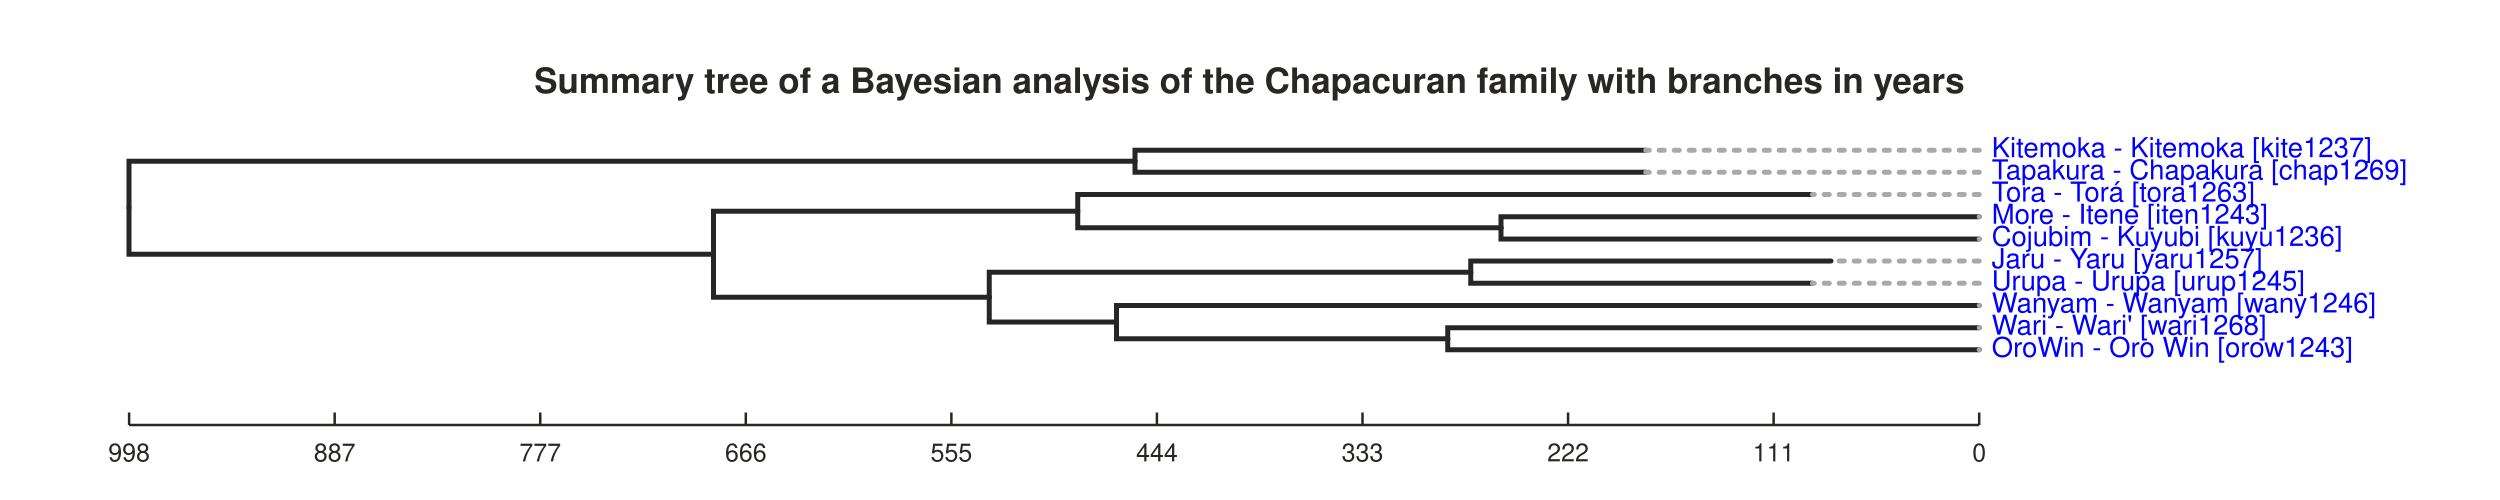
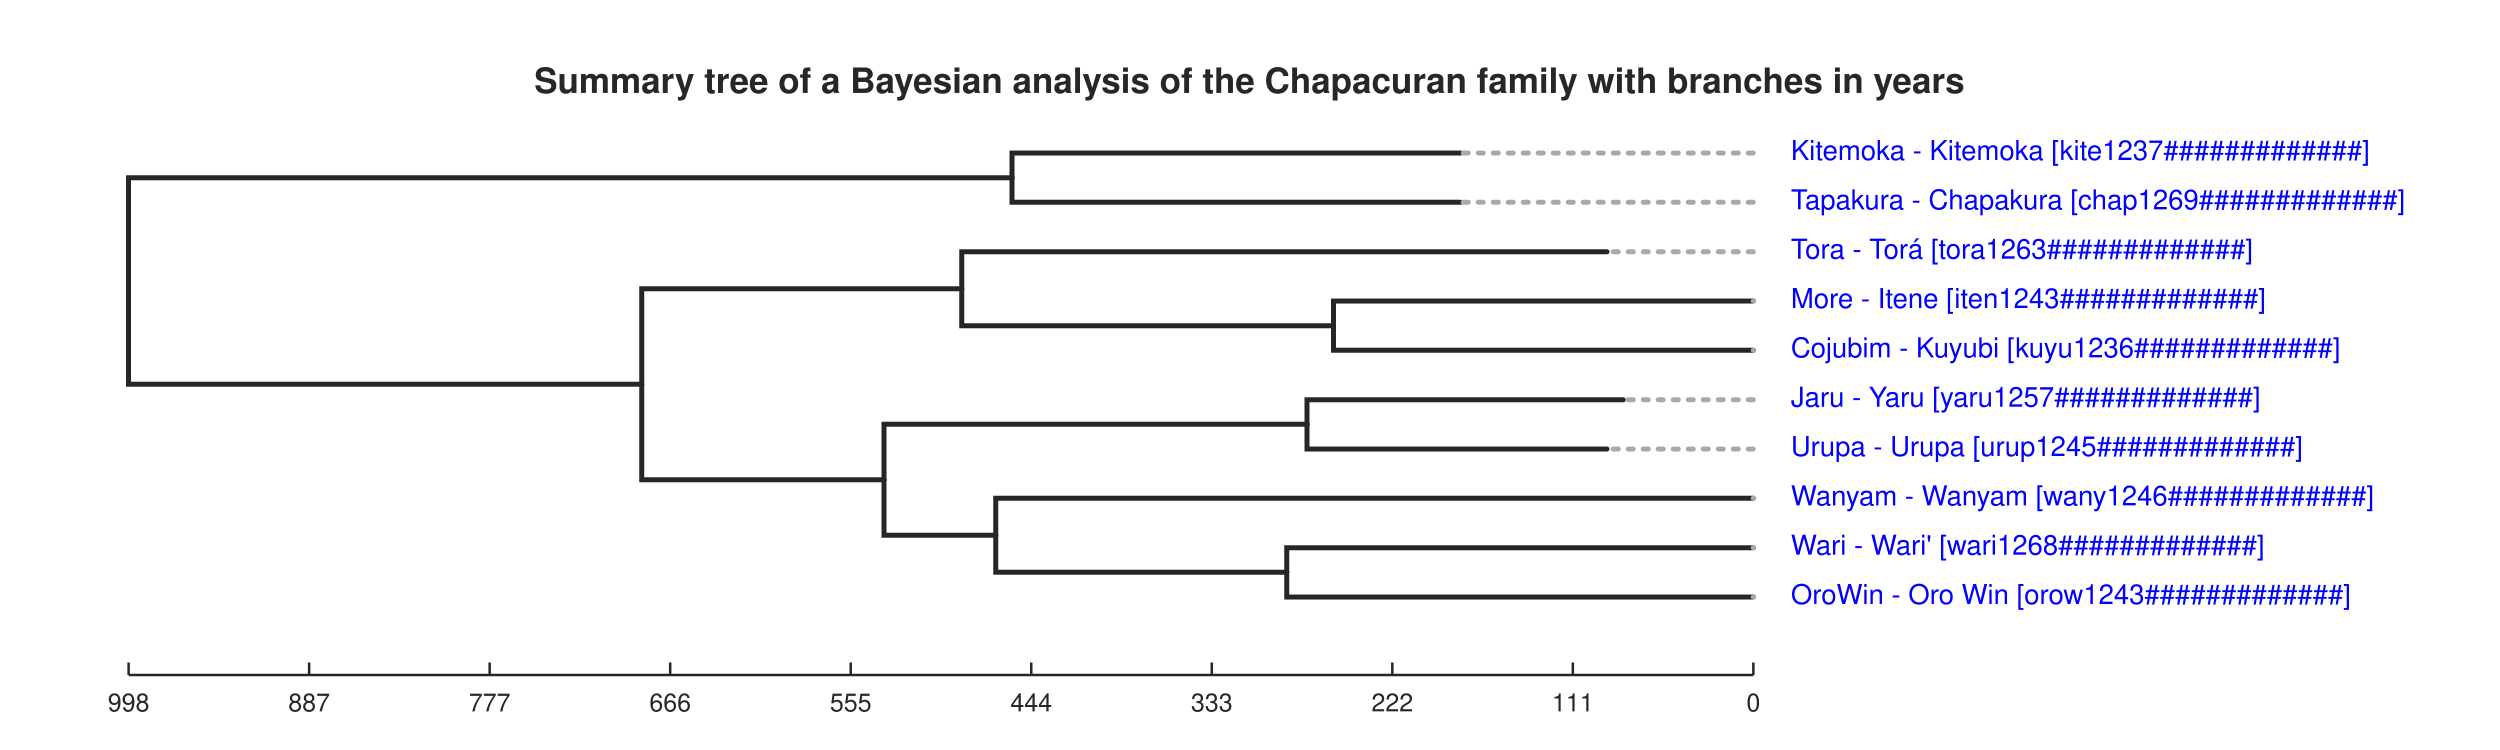
- <svg xmlns="http://www.w3.org/2000/svg" class="toyplot-canvas-Canvas" width="1000.0px" height="200.0px" viewBox="0 0 1000.0 200.0" preserveAspectRatio="xMidYMid meet" style="background-color:transparent;border-color:#292724;border-style:none;border-width:1.0;fill:rgb(16.1%,15.3%,14.1%);fill-opacity:1.0;font-family:Helvetica;font-size:12px;opacity:1.0;stroke:rgb(16.1%,15.3%,14.1%);stroke-opacity:1.0;stroke-width:1.0" id="t2b10b27cb8b340b0a22871c103e168eb">
-   <g class="toyplot-coordinates-Cartesian" id="t054c0da172eb4c39a97036d1614c2333">
-     <clipPath id="tdfb4b8c8f1ba47f79d7cfd535fb4d19b">
-       <rect x="30.0" y="30.0" width="940.0" height="140.0" />
+ <svg xmlns="http://www.w3.org/2000/svg" class="toyplot-canvas-Canvas" width="1000.0px" height="300.0px" viewBox="0 0 1000.0 300.0" preserveAspectRatio="xMidYMid meet" style="background-color:transparent;border-color:#292724;border-style:none;border-width:1.0;fill:rgb(16.1%,15.3%,14.1%);fill-opacity:1.0;font-family:Helvetica;font-size:12px;opacity:1.0;stroke:rgb(16.1%,15.3%,14.1%);stroke-opacity:1.0;stroke-width:1.0" id="t558d83ac5672417eb38d1e1652b7c3ed">
+   <g class="toyplot-coordinates-Cartesian" id="t8a798c92f90f48909172624255f13f51">
+     <clipPath id="t8eb1eb267d5b4ed1be7e7841e2080a38">
+       <rect x="30.0" y="30.0" width="940.0" height="240.0" />
    </clipPath>
-     <g clip-path="url(#tdfb4b8c8f1ba47f79d7cfd535fb4d19b)">
-       <g class="toytree-mark-Toytree" id="t61a9dfdc6201474eaa6b747c1c7c3a12">
+     <g clip-path="url(#t8eb1eb267d5b4ed1be7e7841e2080a38)">
+       <g class="toytree-mark-Toytree" id="t972ac822fc064ba08be1b0159db1170a">
        <g class="toytree-Edges" style="fill:none;stroke:rgb(14.9%,14.9%,14.9%);stroke-linecap:round;stroke-opacity:1;stroke-width:2">
-           <path d="M 51.6 83.1 L 51.6 64.5 L 454.0 64.5" id="18,17" />
-           <path d="M 51.6 83.1 L 51.6 101.7 L 285.4 101.7" id="18,16" />
-           <path d="M 285.4 101.7 L 285.4 84.5 L 431.1 84.5" id="16,15" />
-           <path d="M 285.4 101.7 L 285.4 118.9 L 395.7 118.9" id="16,14" />
-           <path d="M 431.1 84.5 L 431.1 91.1 L 600.4 91.1" id="15,13" />
-           <path d="M 395.7 118.9 L 395.7 108.9 L 588.3 108.9" id="14,12" />
-           <path d="M 395.7 118.9 L 395.7 128.8 L 446.6 128.8" id="14,11" />
-           <path d="M 446.6 128.8 L 446.6 135.5 L 579.1 135.5" id="11,10" />
-           <path d="M 454.0 64.5 L 454.0 60.1 L 658.3 60.1" id="17,9" />
-           <path d="M 454.0 64.5 L 454.0 68.9 L 658.3 68.9" id="17,8" />
-           <path d="M 431.1 84.5 L 431.1 77.8 L 725.0 77.8" id="15,7" />
-           <path d="M 600.4 91.1 L 600.4 86.7 L 791.7 86.7" id="13,6" />
-           <path d="M 600.4 91.1 L 600.4 95.6 L 791.7 95.6" id="13,5" />
-           <path d="M 588.3 108.9 L 588.3 104.4 L 732.4 104.4" id="12,4" />
-           <path d="M 588.3 108.9 L 588.3 113.3 L 725.0 113.3" id="12,3" />
-           <path d="M 446.6 128.8 L 446.6 122.2 L 791.7 122.2" id="11,2" />
-           <path d="M 579.1 135.5 L 579.1 131.1 L 791.7 131.1" id="10,1" />
-           <path d="M 579.1 135.5 L 579.1 139.9 L 791.7 139.9" id="10,0" />
+           <path d="M 51.4 112.4 L 51.4 71.1 L 404.8 71.1" id="18,17" />
+           <path d="M 51.4 112.4 L 51.4 153.7 L 256.7 153.7" id="18,16" />
+           <path d="M 256.7 153.7 L 256.7 115.5 L 384.7 115.5" id="16,15" />
+           <path d="M 256.7 153.7 L 256.7 191.9 L 353.6 191.9" id="16,14" />
+           <path d="M 384.7 115.5 L 384.7 130.3 L 533.4 130.3" id="15,13" />
+           <path d="M 353.6 191.9 L 353.6 169.7 L 522.8 169.7" id="14,12" />
+           <path d="M 353.6 191.9 L 353.6 214.1 L 398.3 214.1" id="14,11" />
+           <path d="M 398.3 214.1 L 398.3 228.9 L 514.7 228.9" id="11,10" />
+           <path d="M 404.8 71.1 L 404.8 61.2 L 584.2 61.2" id="17,9" />
+           <path d="M 404.8 71.1 L 404.8 80.9 L 584.2 80.9" id="17,8" />
+           <path d="M 384.7 115.5 L 384.7 100.7 L 642.8 100.7" id="15,7" />
+           <path d="M 533.4 130.3 L 533.4 120.4 L 701.3 120.4" id="13,6" />
+           <path d="M 533.4 130.3 L 533.4 140.1 L 701.3 140.1" id="13,5" />
+           <path d="M 522.8 169.7 L 522.8 159.9 L 649.3 159.9" id="12,4" />
+           <path d="M 522.8 169.7 L 522.8 179.6 L 642.8 179.6" id="12,3" />
+           <path d="M 398.3 214.1 L 398.3 199.3 L 701.3 199.3" id="11,2" />
+           <path d="M 514.7 228.9 L 514.7 219.1 L 701.3 219.1" id="10,1" />
+           <path d="M 514.7 228.9 L 514.7 238.8 L 701.3 238.8" id="10,0" />
        </g>
        <g class="toytree-AlignEdges" style="stroke:rgb(66.3%,66.3%,66.3%);stroke-dasharray:2, 4;stroke-linecap:round;stroke-opacity:1.0;stroke-width:2">
-           <path d="M 791.7 139.9 L 791.7 139.9" />
-           <path d="M 791.7 131.1 L 791.7 131.1" />
-           <path d="M 791.7 122.2 L 791.7 122.2" />
-           <path d="M 791.7 113.3 L 725.0 113.3" />
-           <path d="M 791.7 104.4 L 732.4 104.4" />
-           <path d="M 791.7 95.6 L 791.7 95.6" />
-           <path d="M 791.7 86.7 L 791.7 86.7" />
-           <path d="M 791.7 77.8 L 725.0 77.8" />
-           <path d="M 791.7 68.9 L 658.3 68.9" />
-           <path d="M 791.7 60.1 L 658.3 60.1" />
+           <path d="M 701.3 238.8 L 701.3 238.8" />
+           <path d="M 701.3 219.1 L 701.3 219.1" />
+           <path d="M 701.3 199.3 L 701.3 199.3" />
+           <path d="M 701.3 179.6 L 642.8 179.6" />
+           <path d="M 701.3 159.9 L 649.3 159.9" />
+           <path d="M 701.3 140.1 L 701.3 140.1" />
+           <path d="M 701.3 120.4 L 701.3 120.4" />
+           <path d="M 701.3 100.7 L 642.8 100.7" />
+           <path d="M 701.3 80.9 L 584.2 80.9" />
+           <path d="M 701.3 61.2 L 584.2 61.2" />
        </g>
        <g class="toytree-TipLabels" style="fill:rgb(14.9%,14.9%,14.9%);fill-opacity:1.0;font-family:helvetica;font-size:11px;font-weight:normal;stroke:none;white-space:pre">
-           <g transform="translate(791.68,139.94)rotate(0)">
-             <a href="https://glottolog.org/resource/languoid/id/orow1243" title="The glottolog name">
-               <text x="5.00" y="2.81" style="" fill="#0000ff">OroWin - Oro Win [orow1243]</text>
+           <g transform="translate(701.35,238.81)rotate(0)">
+             <a href="https://glottolog.org/resource/languoid/id/orow1243#############">
+               <text x="15.00" y="2.81" style="" fill="#0000ff">OroWin - Oro Win [orow1243#############]</text>
            </a>
          </g>
-           <g transform="translate(791.68,131.06)rotate(0)">
-             <a href="https://glottolog.org/resource/languoid/id/wari1268" title="The glottolog name">
-               <text x="5.00" y="2.81" style="" fill="#0000ff">Wari - Wari' [wari1268]</text>
+           <g transform="translate(701.35,219.07)rotate(0)">
+             <a href="https://glottolog.org/resource/languoid/id/wari1268#############">
+               <text x="15.00" y="2.81" style="" fill="#0000ff">Wari - Wari' [wari1268#############]</text>
            </a>
          </g>
-           <g transform="translate(791.68,122.19)rotate(0)">
-             <a href="https://glottolog.org/resource/languoid/id/wany1246" title="The glottolog name">
-               <text x="5.00" y="2.81" style="" fill="#0000ff">Wanyam - Wanyam [wany1246]</text>
+           <g transform="translate(701.35,199.34)rotate(0)">
+             <a href="https://glottolog.org/resource/languoid/id/wany1246#############">
+               <text x="15.00" y="2.81" style="" fill="#0000ff">Wanyam - Wanyam [wany1246#############]</text>
            </a>
          </g>
-           <g transform="translate(791.68,113.31)rotate(0)">
-             <a href="https://glottolog.org/resource/languoid/id/urup1245" title="The glottolog name">
-               <text x="5.00" y="2.81" style="" fill="#0000ff">Urupa - Urupa [urup1245]</text>
+           <g transform="translate(701.35,179.60)rotate(0)">
+             <a href="https://glottolog.org/resource/languoid/id/urup1245#############">
+               <text x="15.00" y="2.81" style="" fill="#0000ff">Urupa - Urupa [urup1245#############]</text>
            </a>
          </g>
-           <g transform="translate(791.68,104.44)rotate(0)">
-             <a href="https://glottolog.org/resource/languoid/id/yaru1257" title="The glottolog name">
-               <text x="5.00" y="2.81" style="" fill="#0000ff">Jaru - Yaru [yaru1257]</text>
+           <g transform="translate(701.35,159.87)rotate(0)">
+             <a href="https://glottolog.org/resource/languoid/id/yaru1257#############">
+               <text x="15.00" y="2.81" style="" fill="#0000ff">Jaru - Yaru [yaru1257#############]</text>
            </a>
          </g>
-           <g transform="translate(791.68,95.56)rotate(0)">
-             <a href="https://glottolog.org/resource/languoid/id/kuyu1236" title="The glottolog name">
-               <text x="5.00" y="2.81" style="" fill="#0000ff">Cojubim - Kuyubi [kuyu1236]</text>
+           <g transform="translate(701.35,140.13)rotate(0)">
+             <a href="https://glottolog.org/resource/languoid/id/kuyu1236#############">
+               <text x="15.00" y="2.81" style="" fill="#0000ff">Cojubim - Kuyubi [kuyu1236#############]</text>
            </a>
          </g>
-           <g transform="translate(791.68,86.69)rotate(0)">
-             <a href="https://glottolog.org/resource/languoid/id/iten1243" title="The glottolog name">
-               <text x="5.00" y="2.81" style="" fill="#0000ff">More - Itene [iten1243]</text>
+           <g transform="translate(701.35,120.40)rotate(0)">
+             <a href="https://glottolog.org/resource/languoid/id/iten1243#############">
+               <text x="15.00" y="2.81" style="" fill="#0000ff">More - Itene [iten1243#############]</text>
            </a>
          </g>
-           <g transform="translate(791.68,77.81)rotate(0)">
-             <a href="https://glottolog.org/resource/languoid/id/tora1263" title="The glottolog name">
-               <text x="5.00" y="2.81" style="" fill="#0000ff">Tora - Torá [tora1263]</text>
+           <g transform="translate(701.35,100.66)rotate(0)">
+             <a href="https://glottolog.org/resource/languoid/id/tora1263#############">
+               <text x="15.00" y="2.81" style="" fill="#0000ff">Tora - Torá [tora1263#############]</text>
            </a>
          </g>
-           <g transform="translate(791.68,68.94)rotate(0)">
-             <a href="https://glottolog.org/resource/languoid/id/chap1269" title="The glottolog name">
-               <text x="5.00" y="2.81" style="" fill="#0000ff">Tapakura - Chapakura [chap1269]</text>
+           <g transform="translate(701.35,80.93)rotate(0)">
+             <a href="https://glottolog.org/resource/languoid/id/chap1269#############">
+               <text x="15.00" y="2.81" style="" fill="#0000ff">Tapakura - Chapakura [chap1269#############]</text>
            </a>
          </g>
-           <g transform="translate(791.68,60.06)rotate(0)">
-             <a href="https://glottolog.org/resource/languoid/id/kite1237" title="The glottolog name">
-               <text x="5.00" y="2.81" style="" fill="#0000ff">Kitemoka - Kitemoka [kite1237]</text>
+           <g transform="translate(701.35,61.19)rotate(0)">
+             <a href="https://glottolog.org/resource/languoid/id/kite1237#############">
+               <text x="15.00" y="2.81" style="" fill="#0000ff">Kitemoka - Kitemoka [kite1237#############]</text>
            </a>
          </g>
        </g>
      </g>
    </g>
-     <g class="toyplot-coordinates-Axis" id="t7ccff3809d3842e1bc8089a4ce4b7d4b" transform="translate(50.0,150.0)translate(0,20.0)">
-       <line x1="1.645" y1="0" x2="741.675" y2="0" style="" />
+     <g class="toyplot-coordinates-Axis" id="t1a5db43e60b547ecb3f8d8f6a715a780" transform="translate(50.0,250.0)translate(0,20.0)">
+       <line x1="1.444" y1="0" x2="651.349" y2="0" style="" />
      <g>
-         <line x1="741.675" y1="0" x2="741.675" y2="-5" style="" />
-         <line x1="659.45" y1="0" x2="659.45" y2="-5" style="" />
-         <line x1="577.224" y1="0" x2="577.224" y2="-5" style="" />
-         <line x1="494.998" y1="0" x2="494.998" y2="-5" style="" />
-         <line x1="412.773" y1="0" x2="412.773" y2="-5" style="" />
-         <line x1="330.547" y1="0" x2="330.547" y2="-5" style="" />
-         <line x1="248.321" y1="0" x2="248.321" y2="-5" style="" />
-         <line x1="166.096" y1="0" x2="166.096" y2="-5" style="" />
-         <line x1="83.87" y1="0" x2="83.87" y2="-5" style="" />
-         <line x1="1.645" y1="0" x2="1.645" y2="-5" style="" />
+         <line x1="651.349" y1="0" x2="651.349" y2="-5" style="" />
+         <line x1="579.137" y1="0" x2="579.137" y2="-5" style="" />
+         <line x1="506.925" y1="0" x2="506.925" y2="-5" style="" />
+         <line x1="434.714" y1="0" x2="434.714" y2="-5" style="" />
+         <line x1="362.502" y1="0" x2="362.502" y2="-5" style="" />
+         <line x1="290.291" y1="0" x2="290.291" y2="-5" style="" />
+         <line x1="218.079" y1="0" x2="218.079" y2="-5" style="" />
+         <line x1="145.867" y1="0" x2="145.867" y2="-5" style="" />
+         <line x1="73.656" y1="0" x2="73.656" y2="-5" style="" />
+         <line x1="1.444" y1="0" x2="1.444" y2="-5" style="" />
      </g>
      <g>
-         <g transform="translate(741.6753,6)">
+         <g transform="translate(651.3487,6)">
          <text x="-2.78" y="8.555" style="fill:rgb(16.1%,15.3%,14.1%);fill-opacity:1.0;font-family:helvetica;font-size:10.0px;font-weight:normal;stroke:none;vertical-align:baseline;white-space:pre">0</text>
        </g>
-         <g transform="translate(659.4497,6)">
+         <g transform="translate(579.1371,6)">
          <text x="-8.34" y="8.555" style="fill:rgb(16.1%,15.3%,14.1%);fill-opacity:1.0;font-family:helvetica;font-size:10.0px;font-weight:normal;stroke:none;vertical-align:baseline;white-space:pre">111</text>
        </g>
-         <g transform="translate(577.224,6)">
+         <g transform="translate(506.9255,6)">
          <text x="-8.34" y="8.555" style="fill:rgb(16.1%,15.3%,14.1%);fill-opacity:1.0;font-family:helvetica;font-size:10.0px;font-weight:normal;stroke:none;vertical-align:baseline;white-space:pre">222</text>
        </g>
-         <g transform="translate(494.9984,6)">
+         <g transform="translate(434.7139,6)">
          <text x="-8.34" y="8.555" style="fill:rgb(16.1%,15.3%,14.1%);fill-opacity:1.0;font-family:helvetica;font-size:10.0px;font-weight:normal;stroke:none;vertical-align:baseline;white-space:pre">333</text>
        </g>
-         <g transform="translate(412.7727,6)">
+         <g transform="translate(362.5023,6)">
          <text x="-8.34" y="8.555" style="fill:rgb(16.1%,15.3%,14.1%);fill-opacity:1.0;font-family:helvetica;font-size:10.0px;font-weight:normal;stroke:none;vertical-align:baseline;white-space:pre">444</text>
        </g>
-         <g transform="translate(330.5471,6)">
+         <g transform="translate(290.2907,6)">
          <text x="-8.34" y="8.555" style="fill:rgb(16.1%,15.3%,14.1%);fill-opacity:1.0;font-family:helvetica;font-size:10.0px;font-weight:normal;stroke:none;vertical-align:baseline;white-space:pre">555</text>
        </g>
-         <g transform="translate(248.3215,6)">
+         <g transform="translate(218.0791,6)">
          <text x="-8.34" y="8.555" style="fill:rgb(16.1%,15.3%,14.1%);fill-opacity:1.0;font-family:helvetica;font-size:10.0px;font-weight:normal;stroke:none;vertical-align:baseline;white-space:pre">666</text>
        </g>
-         <g transform="translate(166.0958,6)">
+         <g transform="translate(145.8674,6)">
          <text x="-8.34" y="8.555" style="fill:rgb(16.1%,15.3%,14.1%);fill-opacity:1.0;font-family:helvetica;font-size:10.0px;font-weight:normal;stroke:none;vertical-align:baseline;white-space:pre">777</text>
        </g>
-         <g transform="translate(83.87016,6)">
+         <g transform="translate(73.65584,6)">
          <text x="-8.34" y="8.555" style="fill:rgb(16.1%,15.3%,14.1%);fill-opacity:1.0;font-family:helvetica;font-size:10.0px;font-weight:normal;stroke:none;vertical-align:baseline;white-space:pre">887</text>
        </g>
-         <g transform="translate(1.644513,6)">
+         <g transform="translate(1.444232,6)">
          <text x="-8.34" y="8.555" style="fill:rgb(16.1%,15.3%,14.1%);fill-opacity:1.0;font-family:helvetica;font-size:10.0px;font-weight:normal;stroke:none;vertical-align:baseline;white-space:pre">998</text>
        </g>
      </g>
      <g class="toyplot-coordinates-Axis-coordinates" style="visibility:hidden" transform="">
        <line x1="0" x2="0" y1="-3.0" y2="4.5" style="stroke:rgb(43.9%,50.2%,56.5%);stroke-opacity:1.0;stroke-width:1.0" />
        <text x="0" y="-6" style="alignment-baseline:alphabetic;fill:rgb(43.9%,50.2%,56.5%);fill-opacity:1.0;font-size:10px;font-weight:normal;stroke:none;text-anchor:middle" />
      </g>
    </g>
    <g transform="translate(500.0,42.0)">
      <text x="-286.328" y="-4.823" style="fill:rgb(16.1%,15.3%,14.1%);fill-opacity:1.0;font-family:helvetica;font-size:14.0px;font-weight:bold;stroke:none;vertical-align:baseline;white-space:pre">Summary tree of a Bayesian analysis of the Chapacuran family with branches in years</text>
    </g>
  </g>
</svg>
